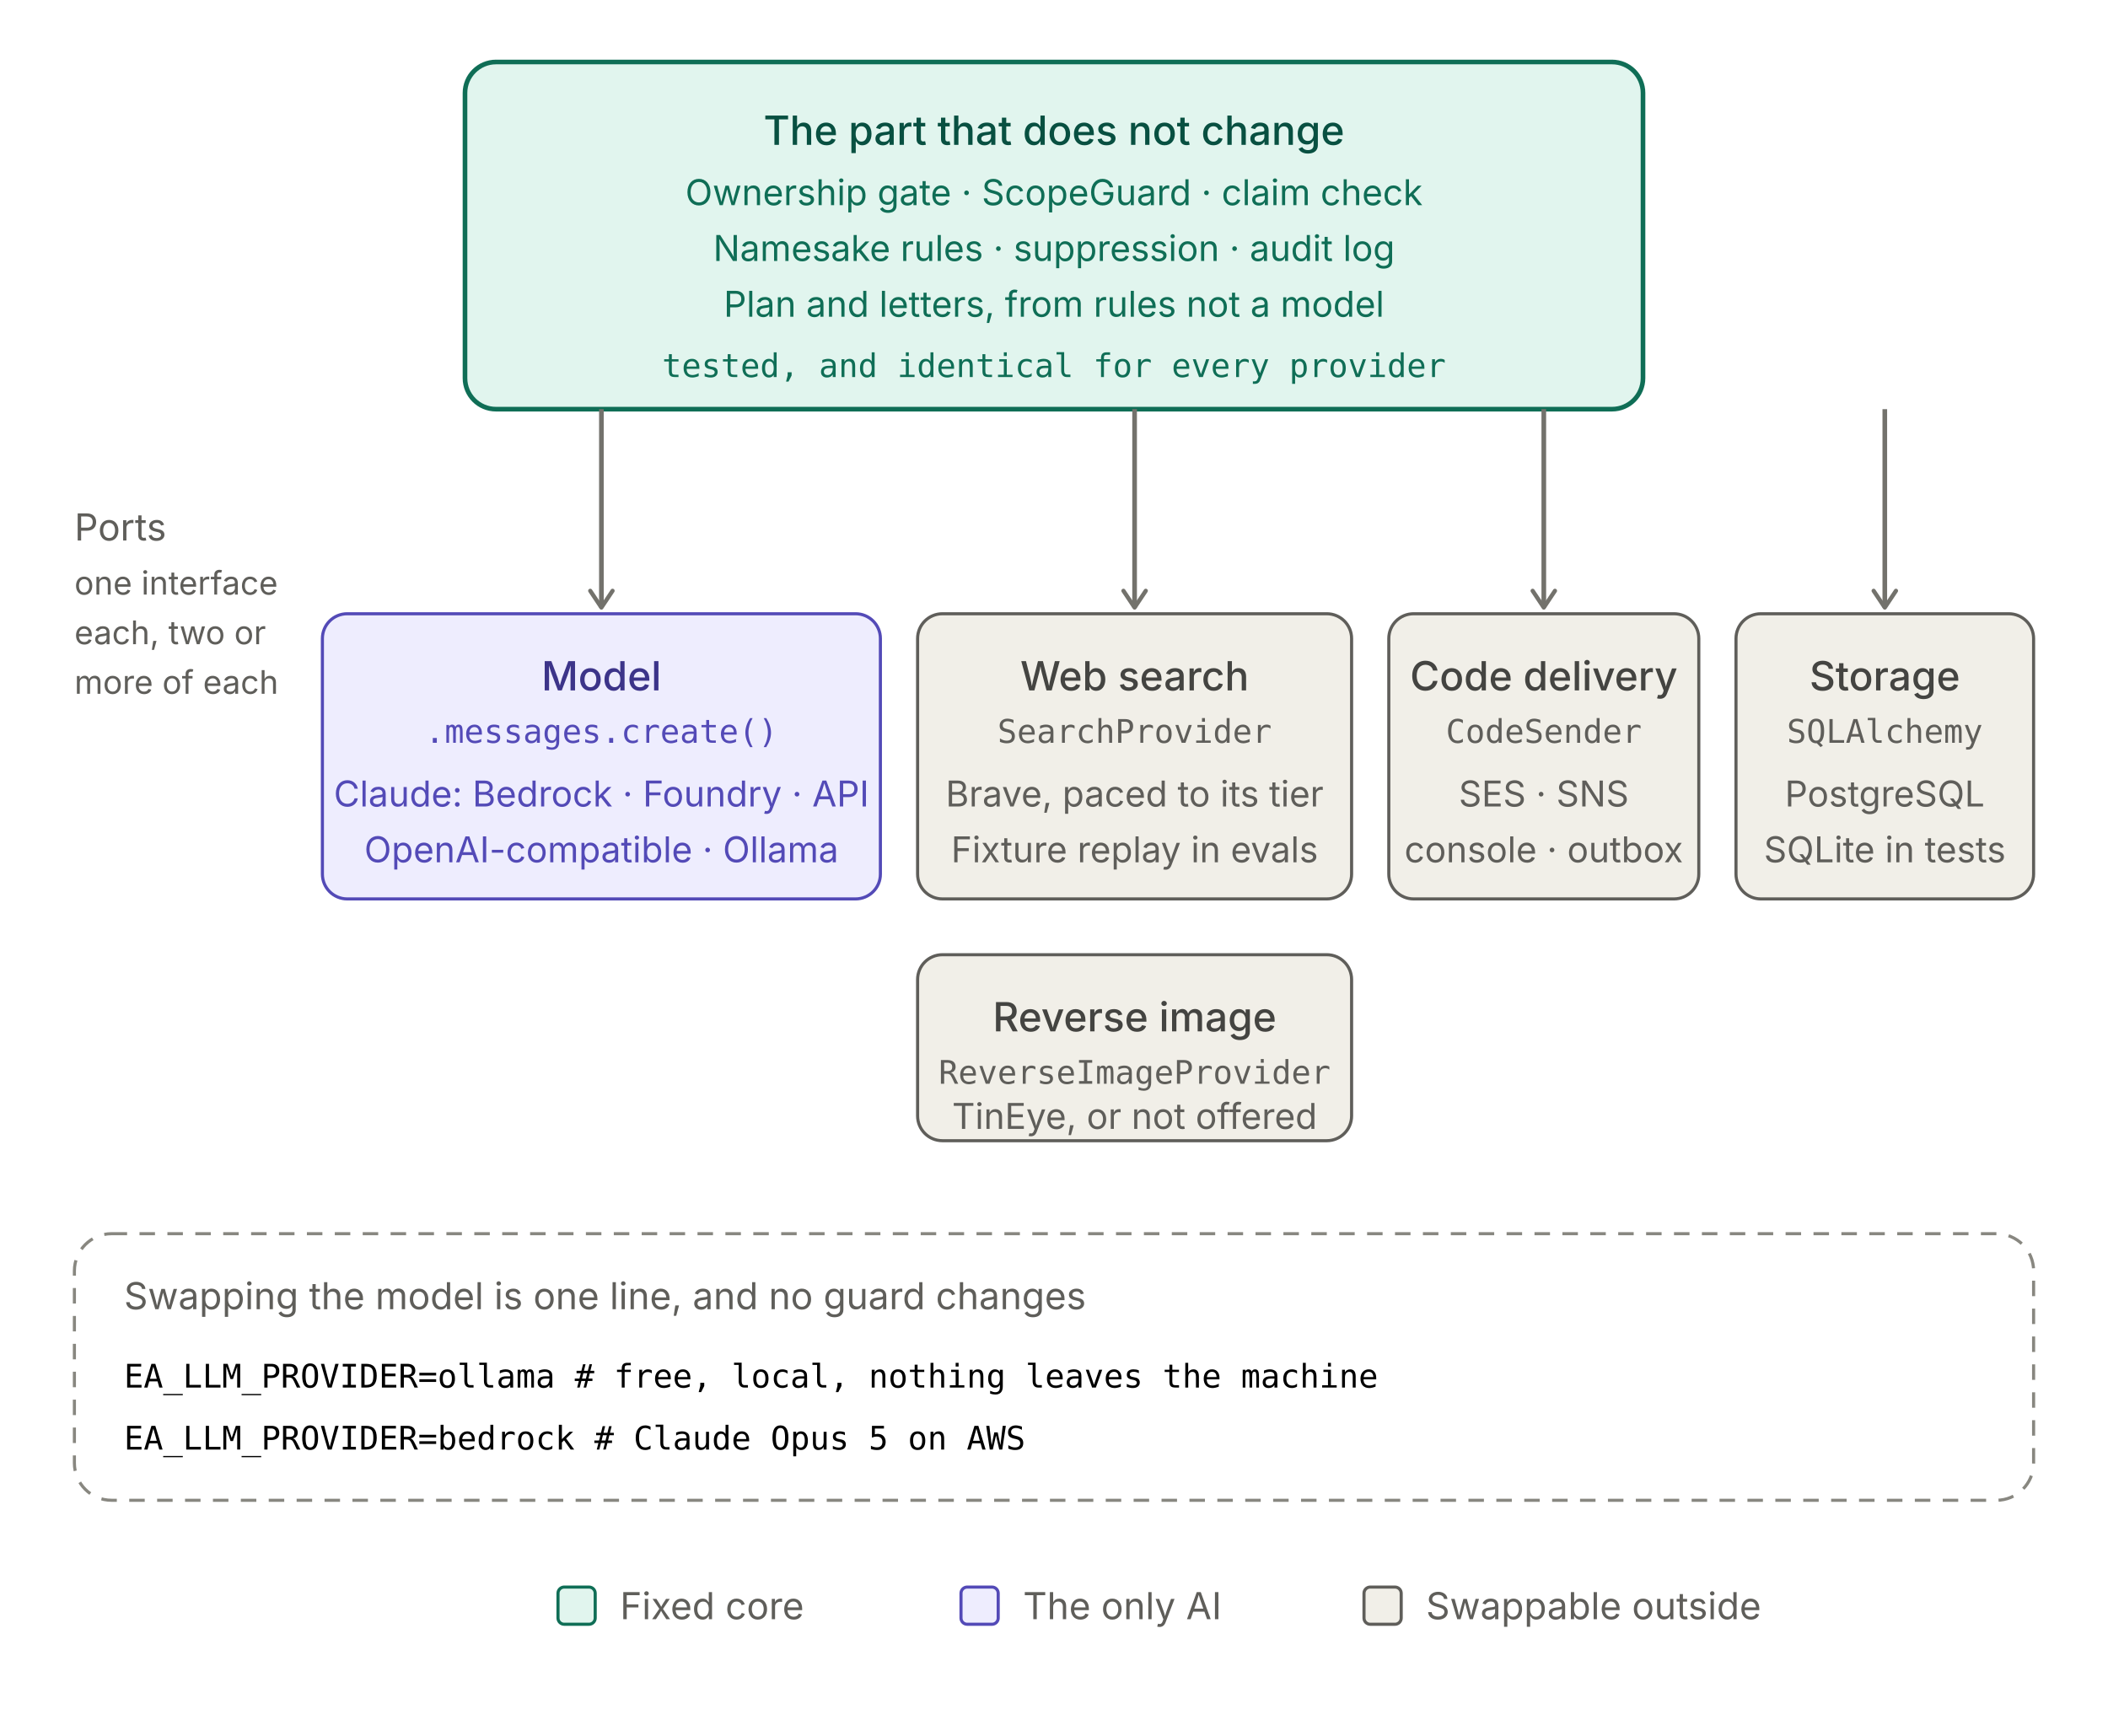
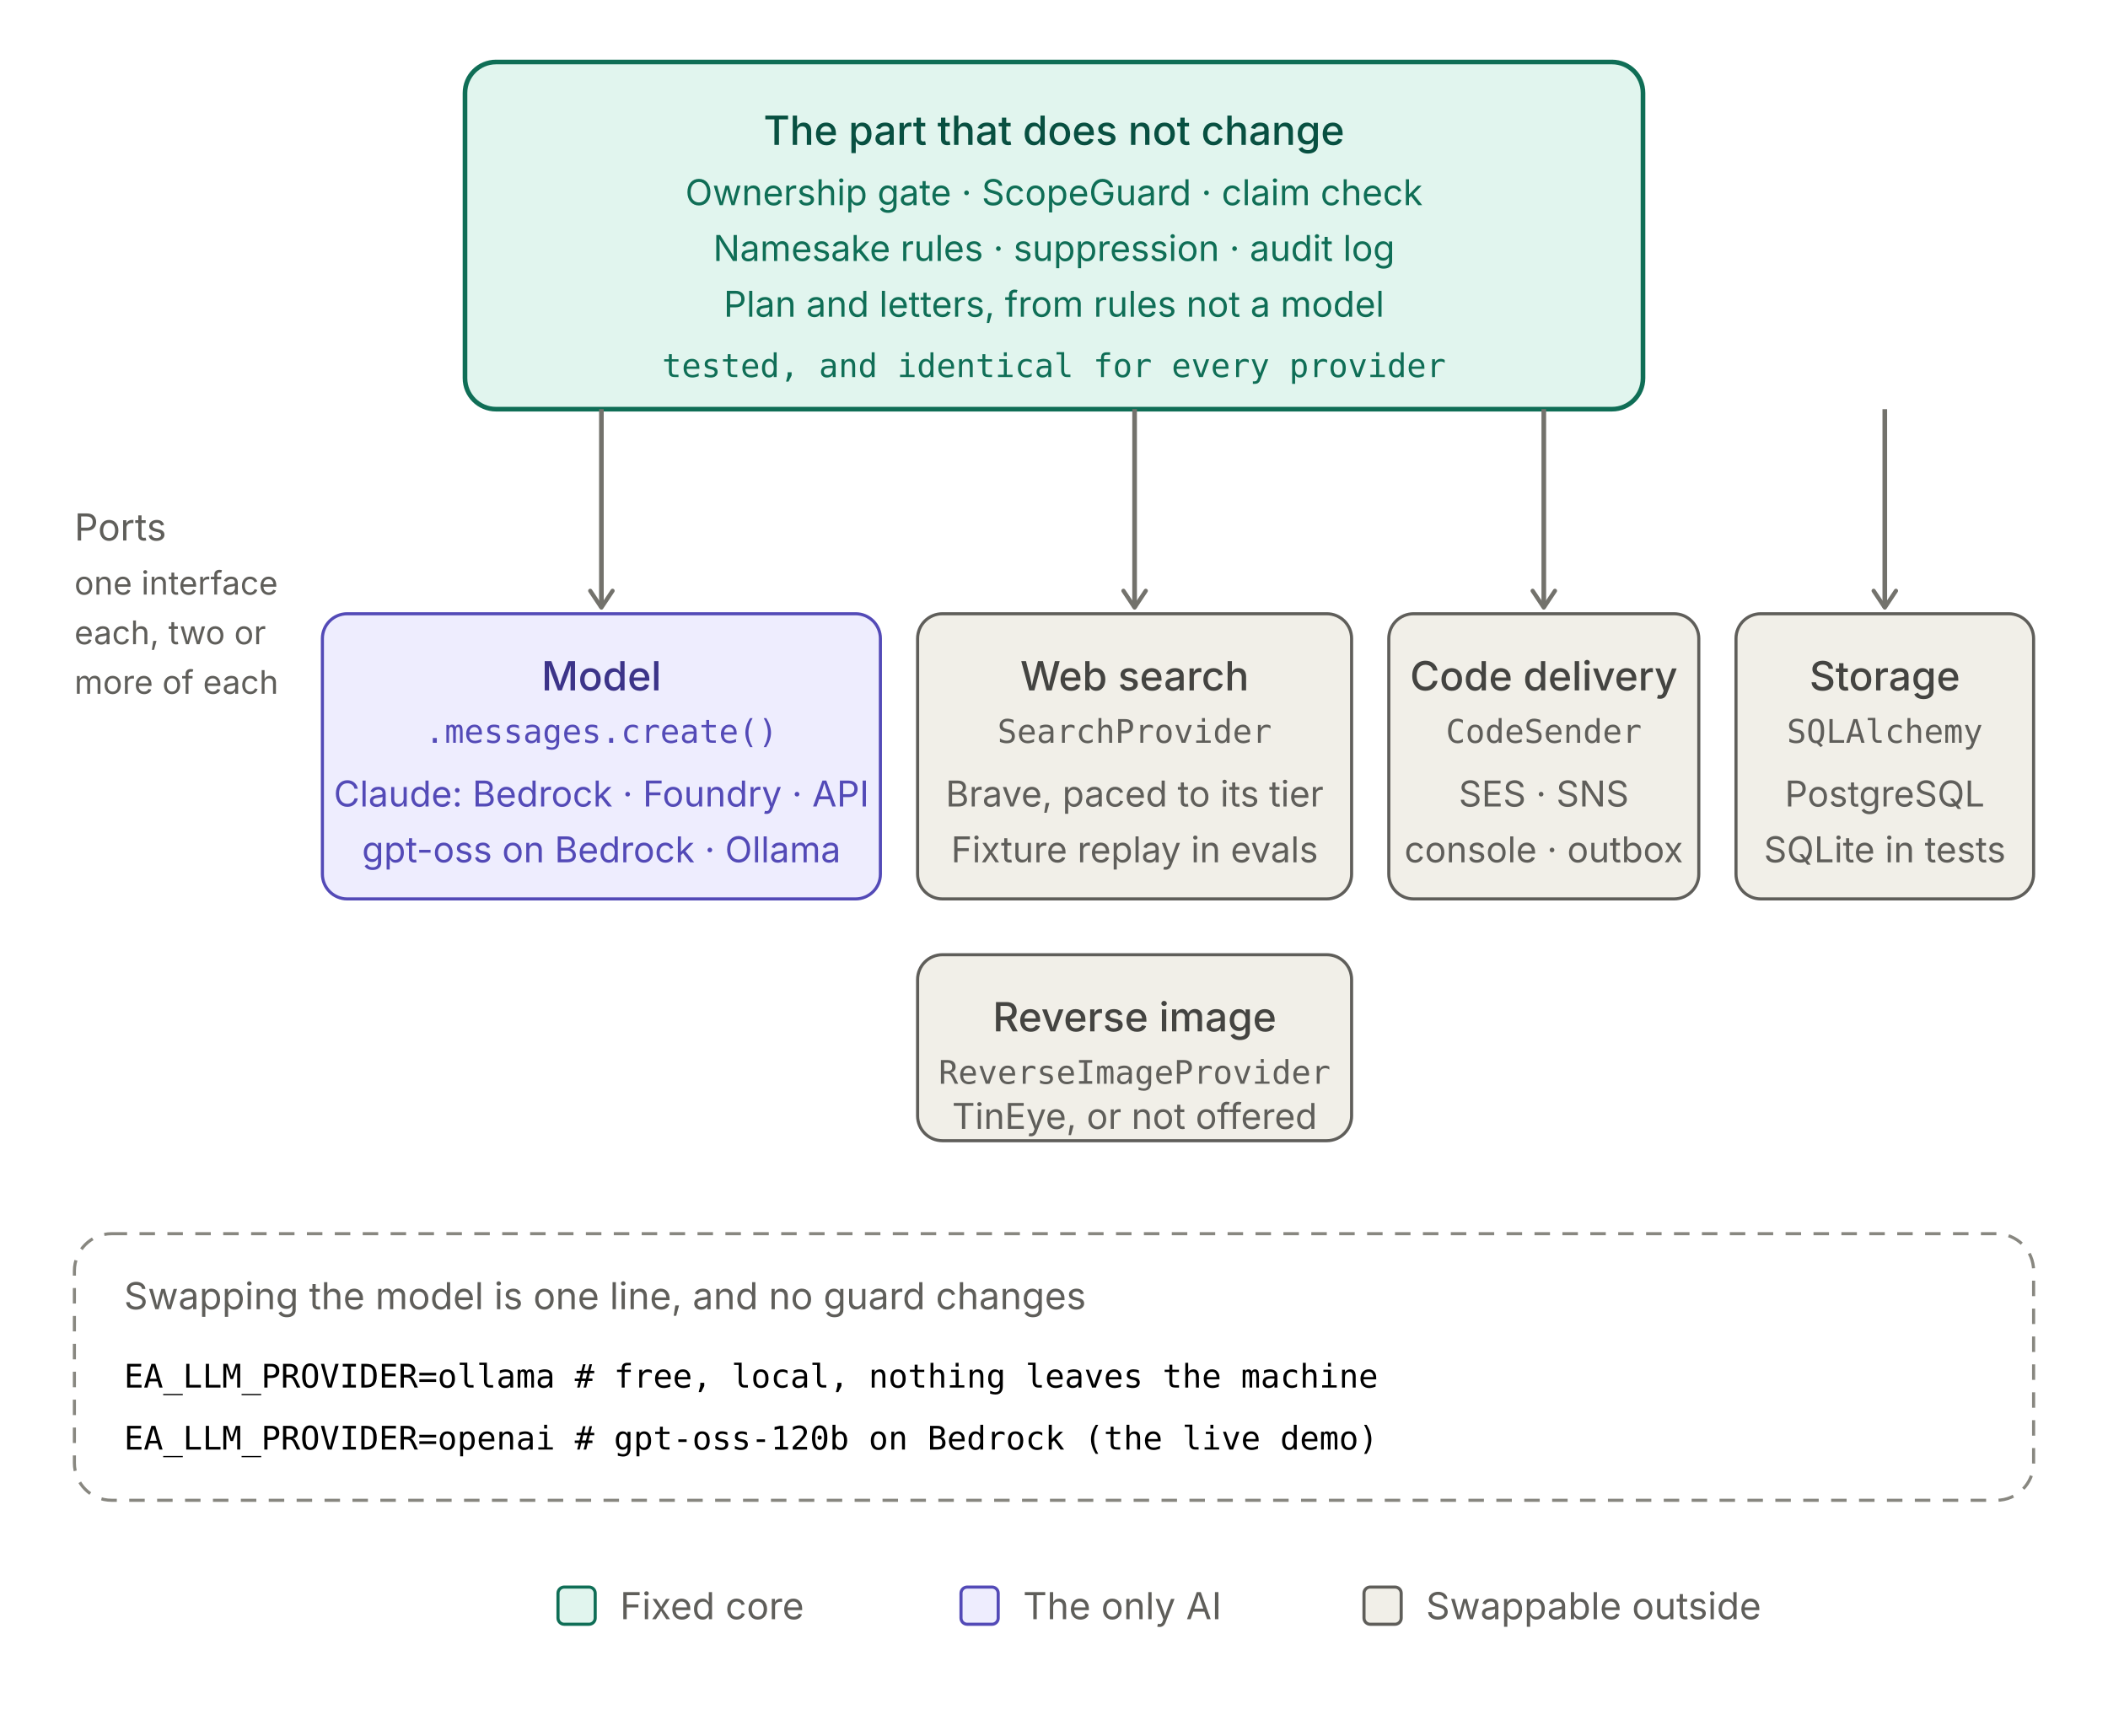
<svg xmlns="http://www.w3.org/2000/svg" width="680" height="560" viewBox="0 0 680 560" role="img" aria-labelledby="title desc">
  <style>
    text { font-family: -apple-system, BlinkMacSystemFont, "Segoe UI", system-ui, sans-serif; dominant-baseline: central; }
    .th { font-size: 13px; font-weight: 500; text-anchor: middle; }
    .ts { font-size: 11.5px; text-anchor: middle; }
    .tech { font-family: ui-monospace, SFMono-Regular, Menlo, Consolas, monospace; font-size: 10.5px; text-anchor: middle; }
    .legend, .frame-label { font-size: 12px; fill: #5F5E5A; text-anchor: start; }
    .frame { fill: none; stroke: #888780; stroke-width: 1; stroke-dasharray: 5 4; }
    .arr { stroke: #73726C; stroke-width: 1.5; fill: none; }
    .head { stroke: #73726C; fill: none; }
    .purple rect { fill: #EEEDFE; stroke: #534AB7; } .purple .th { fill: #3C3489; } .purple .ts, .purple .tech { fill: #534AB7; }
    .teal rect { fill: #E1F5EE; stroke: #0F6E56; } .teal .th { fill: #085041; } .teal .ts, .teal .tech { fill: #0F6E56; }
    .gray rect { fill: #F1EFE8; stroke: #5F5E5A; } .gray .th { fill: #444441; } .gray .ts, .gray .tech { fill: #5F5E5A; }
    @media (prefers-color-scheme: dark) {
      .arr, .head { stroke: #9C9A92; }
      .legend, .frame-label { fill: #B4B2A9; }
      .purple rect { fill: #3C3489; stroke: #AFA9EC; } .purple .th { fill: #CECBF6; } .purple .ts, .purple .tech { fill: #AFA9EC; }
      .teal rect { fill: #085041; stroke: #5DCAA5; } .teal .th { fill: #9FE1CB; } .teal .ts, .teal .tech { fill: #5DCAA5; }
      .gray rect { fill: #444441; stroke: #B4B2A9; } .gray .th { fill: #D3D1C7; } .gray .ts, .gray .tech { fill: #B4B2A9; }
    }
  </style>
  <defs>
    <marker id="arrow" viewBox="0 0 10 10" refX="8" refY="5" markerWidth="6" markerHeight="6" orient="auto-start-reverse">
      <path class="head" d="M2 1L8 5L2 9" stroke-width="1.5" stroke-linecap="round" stroke-linejoin="round" />
    </marker>
  </defs>
  <g class="teal">
    <rect x="150" y="20" width="380" height="112" rx="10" stroke-width="1.5" />
    <text class="th" x="340" y="42">The part that does not change</text>
    <text class="ts" x="340" y="62">Ownership gate · ScopeGuard · claim check</text>
    <text class="ts" x="340" y="80">Namesake rules · suppression · audit log</text>
    <text class="ts" x="340" y="98">Plan and letters, from rules not a model</text>
    <text class="tech" x="340" y="118">tested, and identical for every provider</text>
  </g>
  <line class="arr" x1="194" y1="132" x2="194" y2="196" marker-end="url(#arrow)" />
  <line class="arr" x1="366" y1="132" x2="366" y2="196" marker-end="url(#arrow)" />
  <line class="arr" x1="498" y1="132" x2="498" y2="196" marker-end="url(#arrow)" />
  <line class="arr" x1="608" y1="132" x2="608" y2="196" marker-end="url(#arrow)" />
  <text class="frame-label" x="24" y="170">Ports</text>
  <text class="frame-label" x="24" y="188" style="font-size:10.5px">one interface</text>
  <text class="frame-label" x="24" y="204" style="font-size:10.5px">each, two or</text>
  <text class="frame-label" x="24" y="220" style="font-size:10.5px">more of each</text>
  <g class="purple">
    <rect x="104" y="198" width="180" height="92" rx="8" stroke-width="1" />
    <text class="th" x="194" y="218">Model</text>
    <text class="tech" x="194" y="236">.messages.create()</text>
    <text class="ts" x="194" y="256">Claude: Bedrock · Foundry · API</text>
-     <text class="ts" x="194" y="274">OpenAI-compatible · Ollama</text>
+     <text class="ts" x="194" y="274">gpt-oss on Bedrock · Ollama</text>
  </g>
  <g class="gray">
    <rect x="296" y="198" width="140" height="92" rx="8" stroke-width="1" />
    <text class="th" x="366" y="218">Web search</text>
    <text class="tech" x="366" y="236">SearchProvider</text>
    <text class="ts" x="366" y="256">Brave, paced to its tier</text>
    <text class="ts" x="366" y="274">Fixture replay in evals</text>
  </g>
  <g class="gray">
    <rect x="448" y="198" width="100" height="92" rx="8" stroke-width="1" />
    <text class="th" x="498" y="218">Code delivery</text>
    <text class="tech" x="498" y="236">CodeSender</text>
    <text class="ts" x="498" y="256">SES · SNS</text>
    <text class="ts" x="498" y="274">console · outbox</text>
  </g>
  <g class="gray">
    <rect x="560" y="198" width="96" height="92" rx="8" stroke-width="1" />
    <text class="th" x="608" y="218">Storage</text>
    <text class="tech" x="608" y="236">SQLAlchemy</text>
    <text class="ts" x="608" y="256">PostgreSQL</text>
    <text class="ts" x="608" y="274">SQLite in tests</text>
  </g>
  <g class="gray">
    <rect x="296" y="308" width="140" height="60" rx="8" stroke-width="1" />
    <text class="th" x="366" y="328">Reverse image</text>
    <text class="tech" x="366" y="346">ReverseImageProvider</text>
    <text class="ts" x="366" y="360">TinEye, or not offered</text>
  </g>
  <rect class="frame" x="24" y="398" width="632" height="86" rx="12" />
  <text class="frame-label" x="40" y="418">Swapping the model is one line, and no guard changes</text>
  <text class="tech" x="40" y="444" style="text-anchor:start">EA_LLM_PROVIDER=ollama    # free, local, nothing leaves the machine</text>
-   <text class="tech" x="40" y="464" style="text-anchor:start">EA_LLM_PROVIDER=bedrock   # Claude Opus 5 on AWS</text>
+   <text class="tech" x="40" y="464" style="text-anchor:start">EA_LLM_PROVIDER=openai    # gpt-oss-120b on Bedrock (the live demo)</text>
  <g class="teal">
    <rect x="180" y="512" width="12" height="12" rx="2" stroke-width="1" />
  </g>
  <text class="legend" x="200" y="518">Fixed core</text>
  <g class="purple">
    <rect x="310" y="512" width="12" height="12" rx="2" stroke-width="1" />
  </g>
  <text class="legend" x="330" y="518">The only AI</text>
  <g class="gray">
    <rect x="440" y="512" width="12" height="12" rx="2" stroke-width="1" />
  </g>
  <text class="legend" x="460" y="518">Swappable outside</text>
</svg>
